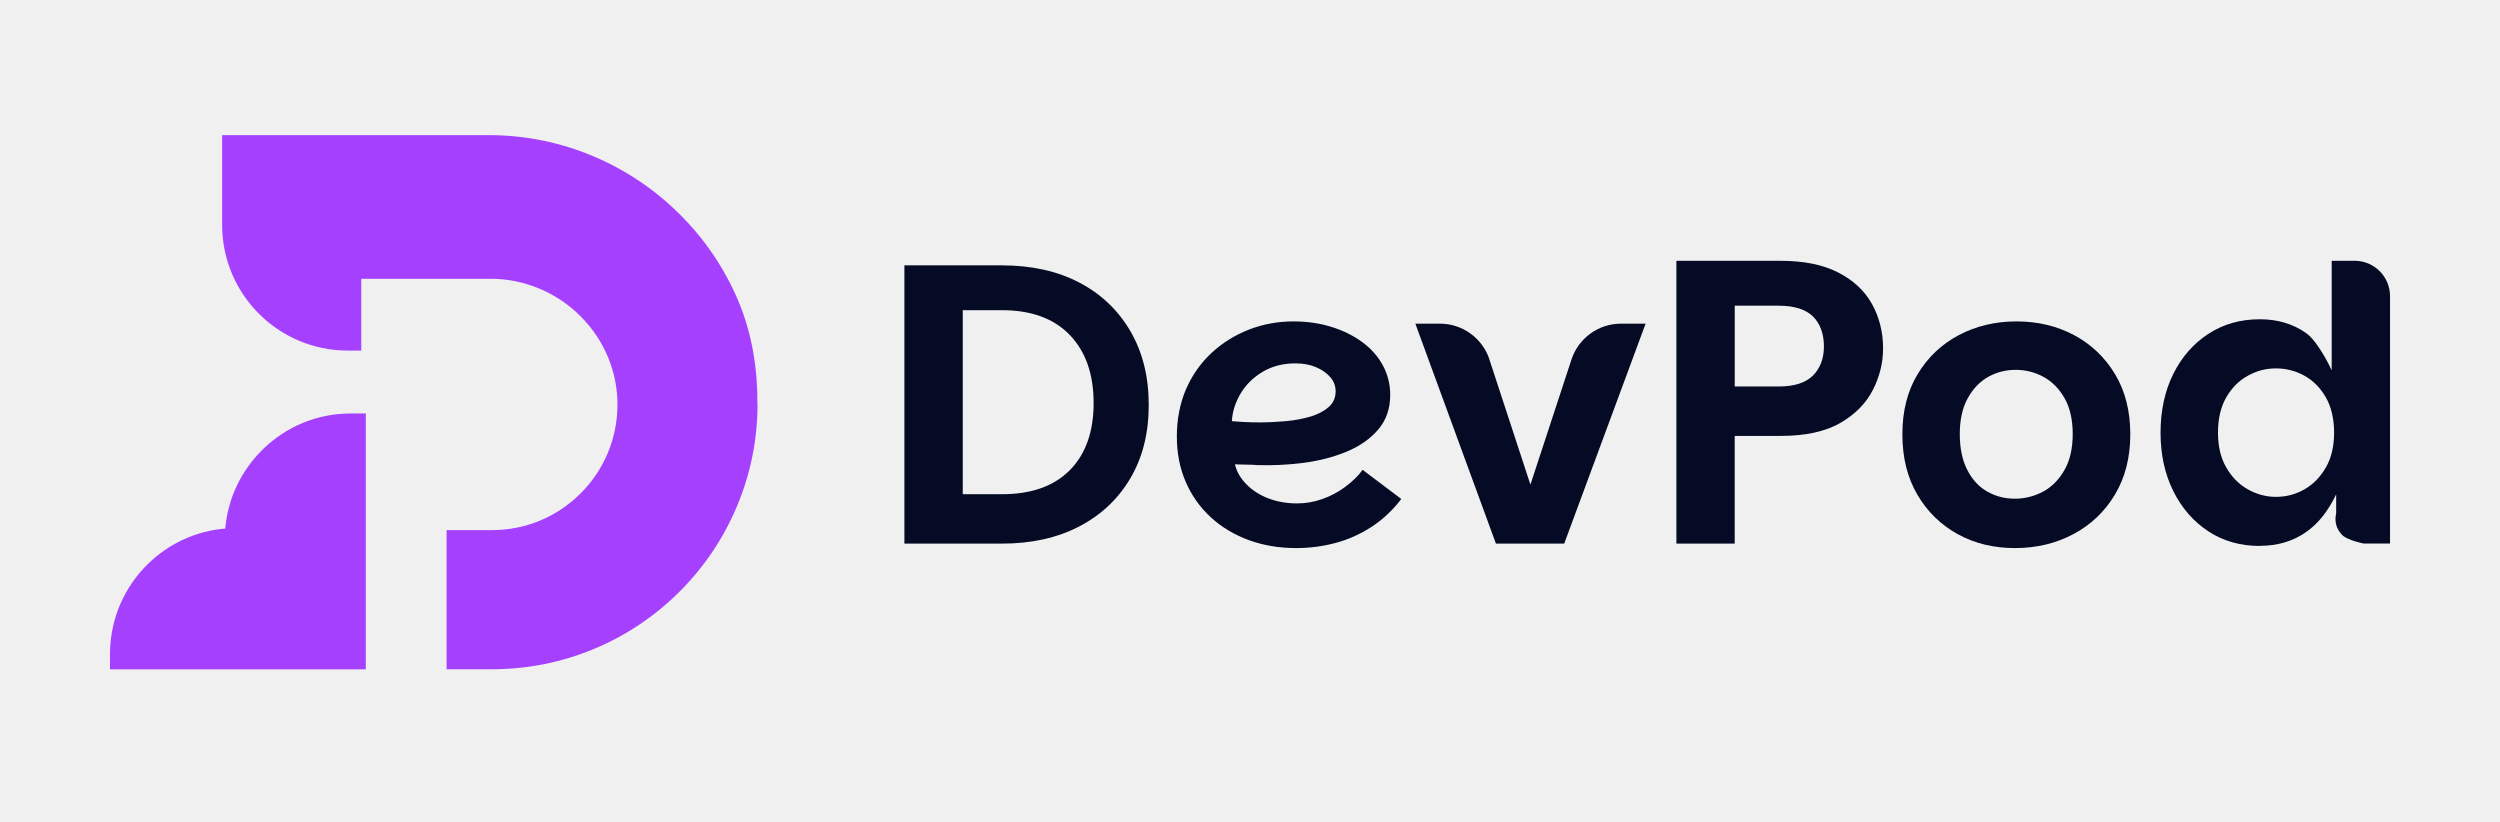
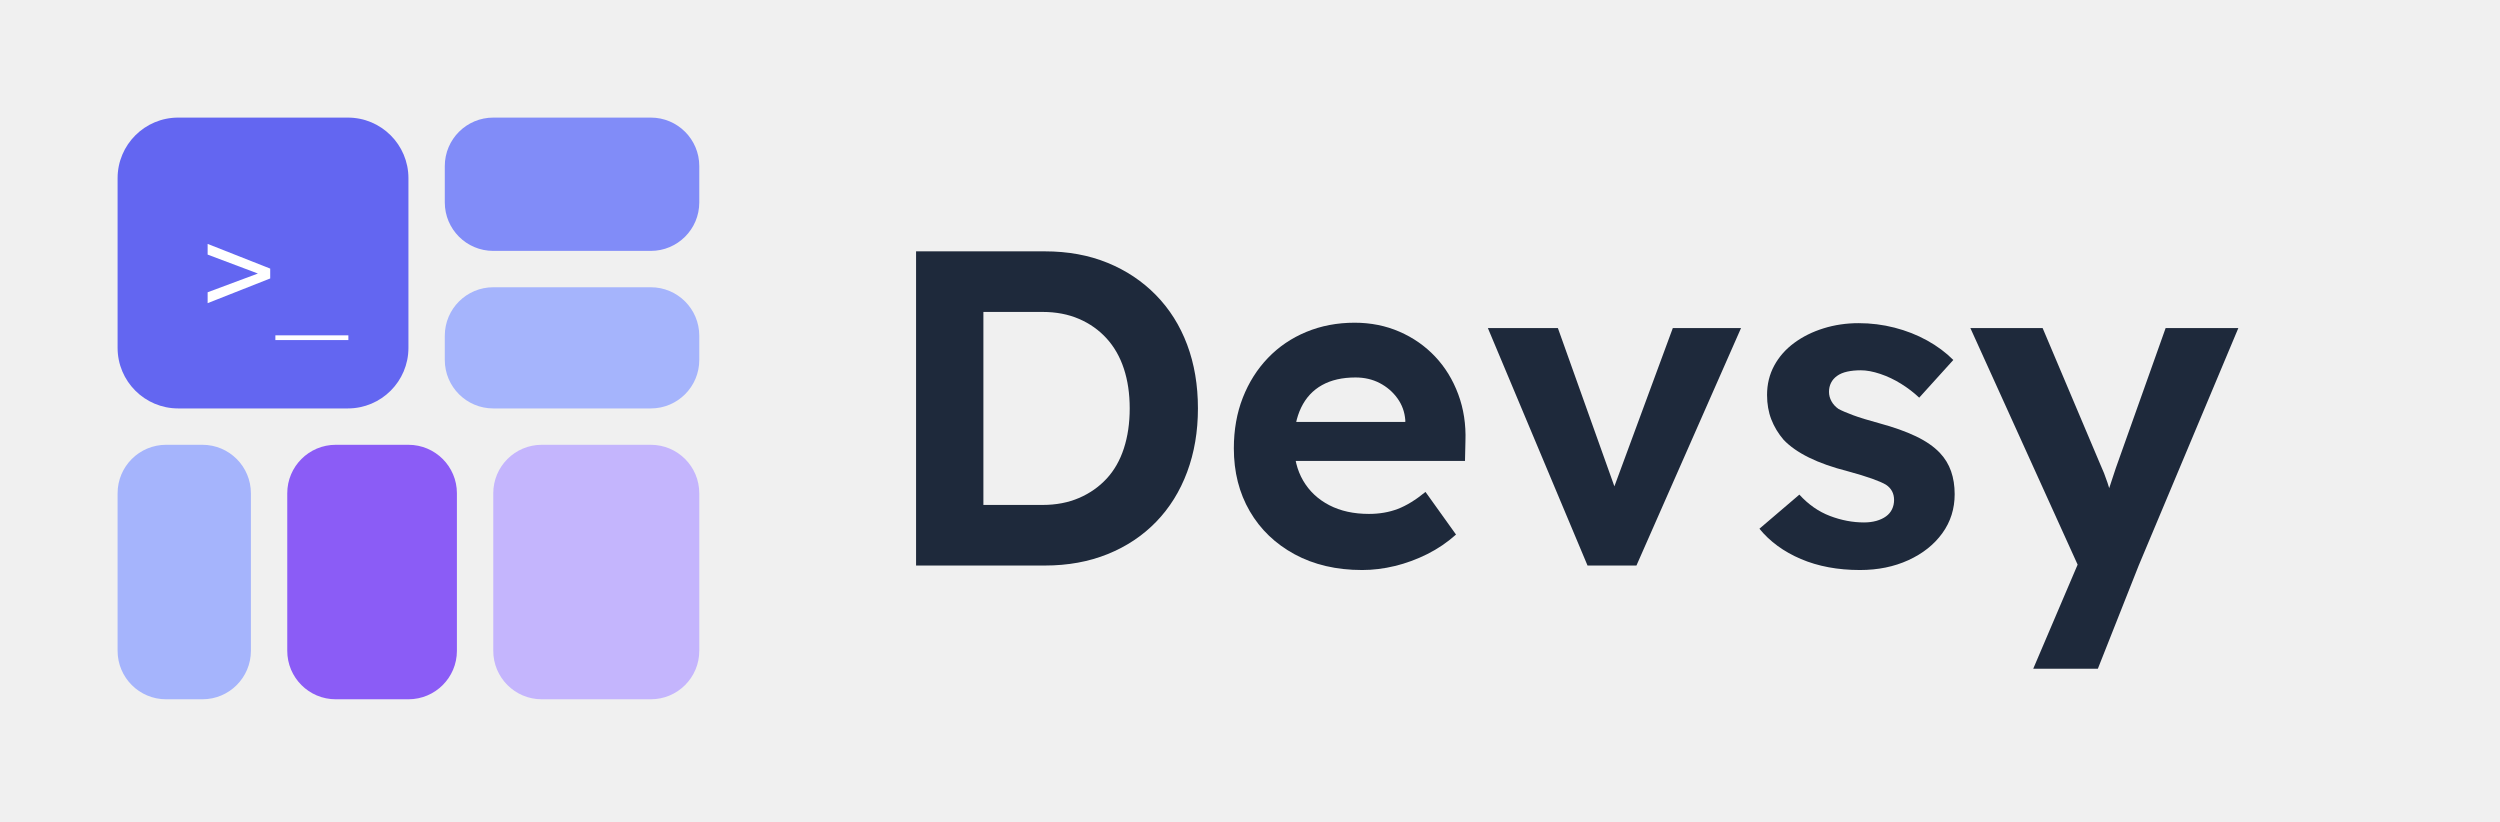
<svg xmlns="http://www.w3.org/2000/svg" width="557" height="183" viewBox="0 0 557 183" fill="none">
-   <path d="M201.5 121.1V59.12H223.17C229.8 59.12 235.55 60.39 240.44 62.94C245.32 65.49 249.12 69.1 251.85 73.78C254.57 78.46 255.94 83.93 255.94 90.21C255.94 96.49 254.58 101.93 251.85 106.55C249.13 111.17 245.33 114.75 240.44 117.3C235.55 119.84 229.8 121.12 223.17 121.12H201.5V121.1ZM214.5 110.11H223.23C229.77 110.11 234.81 108.33 238.35 104.76C241.88 101.19 243.66 96.2 243.66 89.79C243.66 83.38 241.89 78.32 238.35 74.64C234.81 70.96 229.78 69.11 223.23 69.11H214.5V110.12V110.11Z" fill="#050B24" />
-   <path d="M288.78 122.11C284.99 122.11 281.48 121.52 278.24 120.34C275.01 119.15 272.19 117.47 269.8 115.28C267.4 113.08 265.53 110.47 264.2 107.41C262.87 104.36 262.2 100.96 262.2 97.23C262.2 93.5 262.88 89.88 264.24 86.73C265.6 83.59 267.5 80.9 269.92 78.64C272.35 76.39 275.14 74.65 278.27 73.43C281.41 72.21 284.72 71.61 288.23 71.61C291.2 71.61 293.98 72.01 296.58 72.81C299.18 73.61 301.48 74.74 303.47 76.19C305.46 77.64 307 79.38 308.09 81.39C309.18 83.41 309.74 85.6 309.74 87.97C309.74 91.05 308.84 93.63 307.07 95.7C305.3 97.77 302.94 99.42 300 100.64C297.06 101.86 293.85 102.68 290.36 103.13C286.86 103.58 283.43 103.73 280.04 103.62C279.51 103.57 278.88 103.53 278.18 103.53C277.48 103.53 276.84 103.51 276.26 103.49C275.7 103.46 275.33 103.44 275.15 103.44C275.5 105.04 276.35 106.52 277.69 107.89C279.02 109.25 280.67 110.31 282.63 111.05C284.59 111.79 286.69 112.16 288.94 112.16C290.9 112.16 292.79 111.84 294.62 111.18C296.46 110.54 298.16 109.63 299.73 108.46C301.3 107.3 302.59 106.05 303.59 104.68L312.21 111.17C310.31 113.66 308.12 115.72 305.63 117.35C303.14 118.98 300.48 120.18 297.63 120.95C294.79 121.72 291.82 122.11 288.74 122.11H288.76H288.78ZM280.52 94.11C282.48 94.11 284.45 94.02 286.43 93.84C288.42 93.66 290.25 93.32 291.94 92.82C293.63 92.32 294.99 91.6 296.03 90.69C297.07 89.77 297.58 88.6 297.58 87.18C297.58 85.99 297.18 84.94 296.38 84.02C295.58 83.1 294.52 82.36 293.18 81.8C291.85 81.23 290.32 80.96 288.6 80.96C285.87 80.96 283.46 81.58 281.35 82.82C279.25 84.07 277.6 85.68 276.42 87.66C275.23 89.65 274.58 91.7 274.46 93.84C275.17 93.89 276.06 93.96 277.13 94.02C278.21 94.08 279.33 94.11 280.51 94.11H280.52Z" fill="#050B24" />
-   <path d="M331.84 80.11L340.98 107.98L350.12 80.11C351.68 75.34 356.14 72.11 361.16 72.11H366.64L348.51 121.11H333.29L315.34 72.11H320.82C325.84 72.11 330.29 75.34 331.86 80.11H331.84Z" fill="#050B24" />
-   <path d="M373.5 121.11V58.11H396.75C401.88 58.11 406.12 58.96 409.51 60.69C412.89 62.41 415.41 64.75 417.06 67.7C418.71 70.66 419.55 73.98 419.55 77.66C419.55 80.86 418.78 83.95 417.24 86.94C415.7 89.93 413.27 92.37 409.96 94.27C406.64 96.16 402.24 97.12 396.75 97.12H386.49V121.12H373.49L373.5 121.11ZM386.5 86.11H396.26C399.75 86.11 402.3 85.3 403.93 83.67C405.55 82.05 406.37 79.87 406.37 77.16C406.37 74.45 405.56 72.11 403.93 70.51C402.3 68.91 399.74 68.11 396.26 68.11H386.5V86.1V86.11Z" fill="#050B24" />
-   <path d="M448.91 122.11C444.17 122.11 439.91 121.07 436.16 119C432.4 116.93 429.4 113.99 427.18 110.2C424.96 106.41 423.85 101.93 423.85 96.77C423.85 91.61 424.97 87.15 427.23 83.39C429.49 79.63 432.54 76.72 436.39 74.68C440.24 72.64 444.54 71.61 449.28 71.61C454.02 71.61 458.3 72.63 462.13 74.68C465.95 76.73 468.99 79.63 471.25 83.39C473.5 87.15 474.63 91.61 474.63 96.77C474.63 101.93 473.48 106.4 471.21 110.2C468.93 113.99 465.85 116.93 461.96 119C458.08 121.07 453.73 122.11 448.93 122.11H448.91ZM448.91 111.11C451.11 111.11 453.18 110.59 455.14 109.56C457.1 108.53 458.7 106.92 459.94 104.76C461.19 102.59 461.8 99.92 461.8 96.71C461.8 93.5 461.19 90.84 459.98 88.71C458.76 86.58 457.19 84.99 455.26 83.95C453.33 82.91 451.27 82.4 449.09 82.4C446.91 82.4 444.87 82.92 443 83.95C441.13 84.98 439.61 86.57 438.42 88.71C437.23 90.85 436.64 93.51 436.64 96.71C436.64 99.91 437.21 102.59 438.34 104.76C439.46 106.93 440.96 108.52 442.83 109.56C444.69 110.6 446.72 111.11 448.92 111.11H448.91Z" fill="#050B24" />
-   <path d="M503.499 121.64C499.169 121.64 495.349 120.56 492.039 118.39C488.729 116.22 486.109 113.24 484.209 109.41C482.309 105.59 481.369 101.24 481.369 96.38C481.369 91.52 482.319 87.1 484.209 83.31C486.099 79.52 488.719 76.53 492.039 74.37C495.359 72.21 499.179 71.13 503.499 71.13C507.419 71.13 510.819 72.14 513.719 74.15C516.619 76.16 519.499 82.5 519.499 82.5V58.1H524.609C528.969 58.1 532.499 61.63 532.499 65.99V121.1H526.619C526.619 121.1 523.009 120.4 521.819 119.18C520.629 117.96 520.049 116.35 520.499 114.34V110.15C518.739 113.76 516.629 116.59 513.729 118.59C510.819 120.61 507.419 121.61 503.509 121.61V121.63L503.499 121.64ZM507.059 110.7C509.369 110.7 511.509 110.14 513.459 109.01C515.419 107.89 516.999 106.25 518.219 104.12C519.439 101.99 520.039 99.41 520.039 96.39C520.039 93.37 519.429 90.71 518.219 88.57C516.999 86.44 515.419 84.82 513.459 83.73C511.499 82.64 509.369 82.08 507.059 82.08C504.749 82.08 502.779 82.63 500.789 83.73C498.799 84.82 497.199 86.45 495.989 88.57C494.769 90.71 494.169 93.31 494.169 96.39C494.169 99.47 494.769 101.99 495.989 104.12C497.209 106.25 498.799 107.88 500.789 109.01C502.779 110.13 504.869 110.7 507.059 110.7Z" fill="#050B24" />
-   <path d="M81.5 92.11V149.12H24.5V145.76C24.5 145.45 24.5 145.15 24.52 144.85C24.76 137.53 27.77 130.69 33.02 125.59C37.71 121.04 43.74 118.29 50.19 117.76C50.76 111.11 53.67 104.93 58.47 100.2C63.76 94.98 70.74 92.12 78.14 92.12H81.5V92.11Z" fill="#A640FF" />
-   <path d="M168.78 90.11C168.76 98.06 167.19 105.78 164.09 113.04C161.12 120.06 156.86 126.36 151.44 131.78C146.01 137.21 139.68 141.48 132.63 144.46C125.33 147.54 117.58 149.11 109.59 149.11H99.5V118.11H109.58C117.06 118.11 124.09 115.2 129.37 109.92C134.6 104.68 137.52 97.73 137.57 90.33C137.62 82.92 134.72 75.88 129.42 70.54C126.81 67.9 123.75 65.83 120.35 64.38C116.83 62.88 113.11 62.11 109.29 62.11H80.49V78.11H77.5C62.03 78.11 49.49 65.57 49.49 50.1V30.11H108.93C117.04 30.11 124.94 31.72 132.4 34.9C139.6 37.97 146.07 42.34 151.62 47.92C157.12 53.43 161.43 59.82 164.44 66.92C167.56 74.29 168.8 82.09 168.76 90.11H168.78Z" fill="#A640FF" />
+   <g transform="translate(10, 10) scale(1.35)">
+     <rect x="12" y="12" width="48" height="48" rx="10" fill="#6366F1" />
+     <text x="26" y="44" font-family="monospace" font-size="20" fill="white">&gt;_</text>
+     <rect x="66" y="12" width="42" height="22" rx="8" fill="#818CF8" />
+     <rect x="66" y="40" width="42" height="20" rx="8" fill="#A5B4FC" />
+     <rect x="12" y="66" width="22" height="42" rx="8" fill="#A5B4FC" />
+     <rect x="40" y="66" width="28" height="42" rx="8" fill="#8B5CF6" />
+     <rect x="74" y="66" width="34" height="42" rx="8" fill="#C4B5FD" />
+   </g>
+   <g transform="translate(195, 26)" fill="#1E293B">
+     <path d="M91 0V700H378Q455 700 517.5 674.5Q580 649 625.5 602.5Q671 556 695.0 492.0Q719 428 719 350Q719 273 695.0 208.5Q671 144 626.0 97.5Q581 51 518.0 25.5Q455 0 378 0ZM241 109 225 135H373Q418 135 454.0 150.5Q490 166 515.5 193.5Q541 221 554.0 261.0Q567 301 567 350Q567 399 554.0 438.5Q541 478 515.5 506.0Q490 534 454.0 549.5Q418 565 373 565H222L241 589Z" transform="translate(0, 100) scale(0.1, -0.1)" />
+     <path d="M322 -10Q236 -10 171.5 25.0Q107 60 71.5 121.0Q36 182 36 261Q36 323 56.0 374.0Q76 425 112.0 462.5Q148 500 197.5 520.5Q247 541 305 541Q359 541 405.0 521.0Q451 501 484.5 465.5Q518 430 536.0 381.5Q554 333 552 277L551 233H126L103 320H434L418 302V324Q416 351 400.5 372.5Q385 394 361.0 406.5Q337 419 307 419Q263 419 232.5 402.0Q202 385 186.0 352.0Q170 319 170 272Q170 224 190.5 189.0Q211 154 248.5 134.5Q286 115 337 115Q372 115 401.0 126.0Q430 137 463 164L531 69Q502 43 467.0 25.5Q432 8 395.0 -1.0Q358 -10 322 -10Z" transform="translate(76.3, 100) scale(0.1, -0.1)" />
+     <path d="M237 0 15 529H171L312 134L279 128L427 529H579L346 0Z" transform="translate(135.0, 100) scale(0.1, -0.1)" />
+     <path d="M249 -10Q175 -10 117.5 14.5Q60 39 25 82L114 158Q144 125 182.0 110.5Q220 96 258 96Q273 96 285.5 99.5Q298 103 307.0 109.5Q316 116 320.5 125.5Q325 135 325 146Q325 168 307 180Q297 186 276.0 193.5Q255 201 222 210Q171 223 135.5 240.5Q100 258 79 280Q61 301 51.5 325.5Q42 350 42 380Q42 416 58.0 445.5Q74 475 102.5 496.0Q131 517 168.0 528.5Q205 540 246 540Q287 540 326.0 530.0Q365 520 398.5 501.5Q432 483 457 458L381 374Q363 391 340.5 405.0Q318 419 294.0 427.0Q270 435 251 435Q234 435 220.5 432.0Q207 429 198.0 422.5Q189 416 184.5 407.0Q180 398 180 387Q180 376 185.5 366.0Q191 356 201 349Q212 343 233.5 335.0Q255 327 292 317Q340 304 373.5 288.0Q407 272 427 251Q444 233 452.0 210.0Q460 187 460 159Q460 110 432.5 72.0Q405 34 357.0 12.0Q309 -10 249 -10Z" transform="translate(194.5, 100) scale(0.1, -0.1)" />
+     <path d="M145 -230 261 42 263 -40 5 529H166L295 224Q303 207 310.5 184.5Q318 162 323 142L299 131Q306 148 313.5 170.0Q321 192 329 217L440 529H602L380 0L289 -230Z" transform="translate(243.5, 100) scale(0.1, -0.1)" />
+   </g>
</svg>
